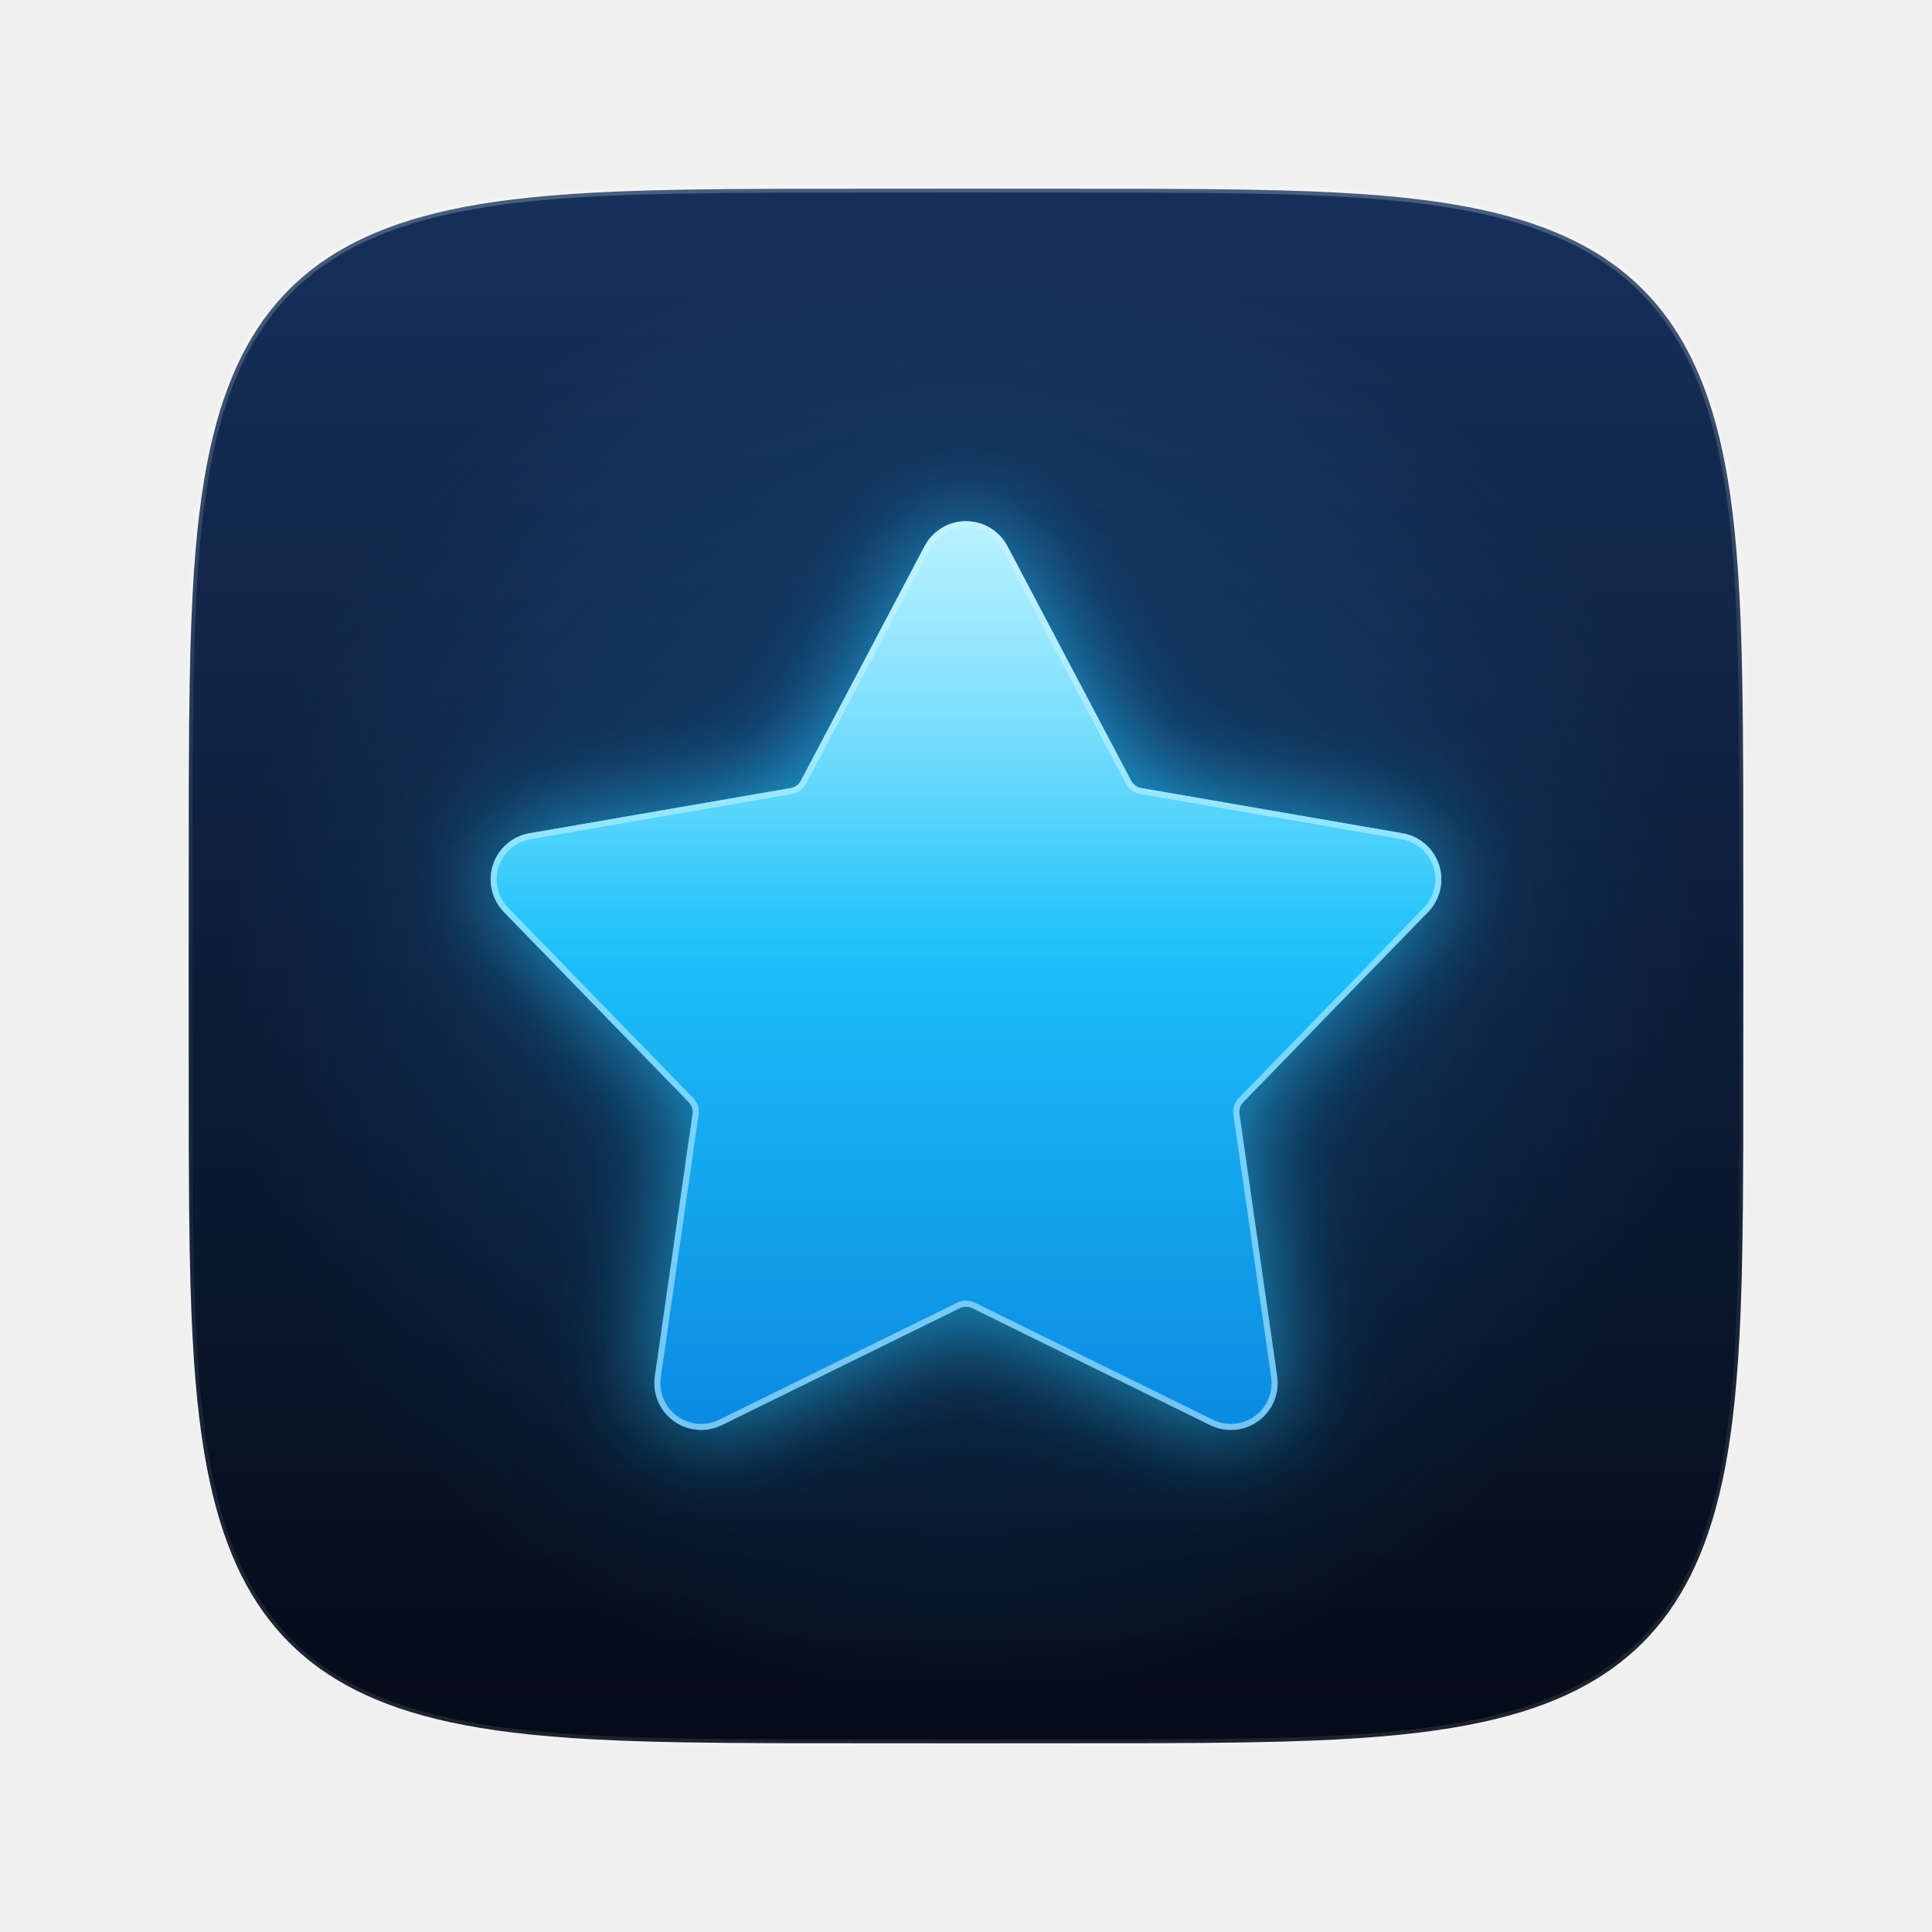
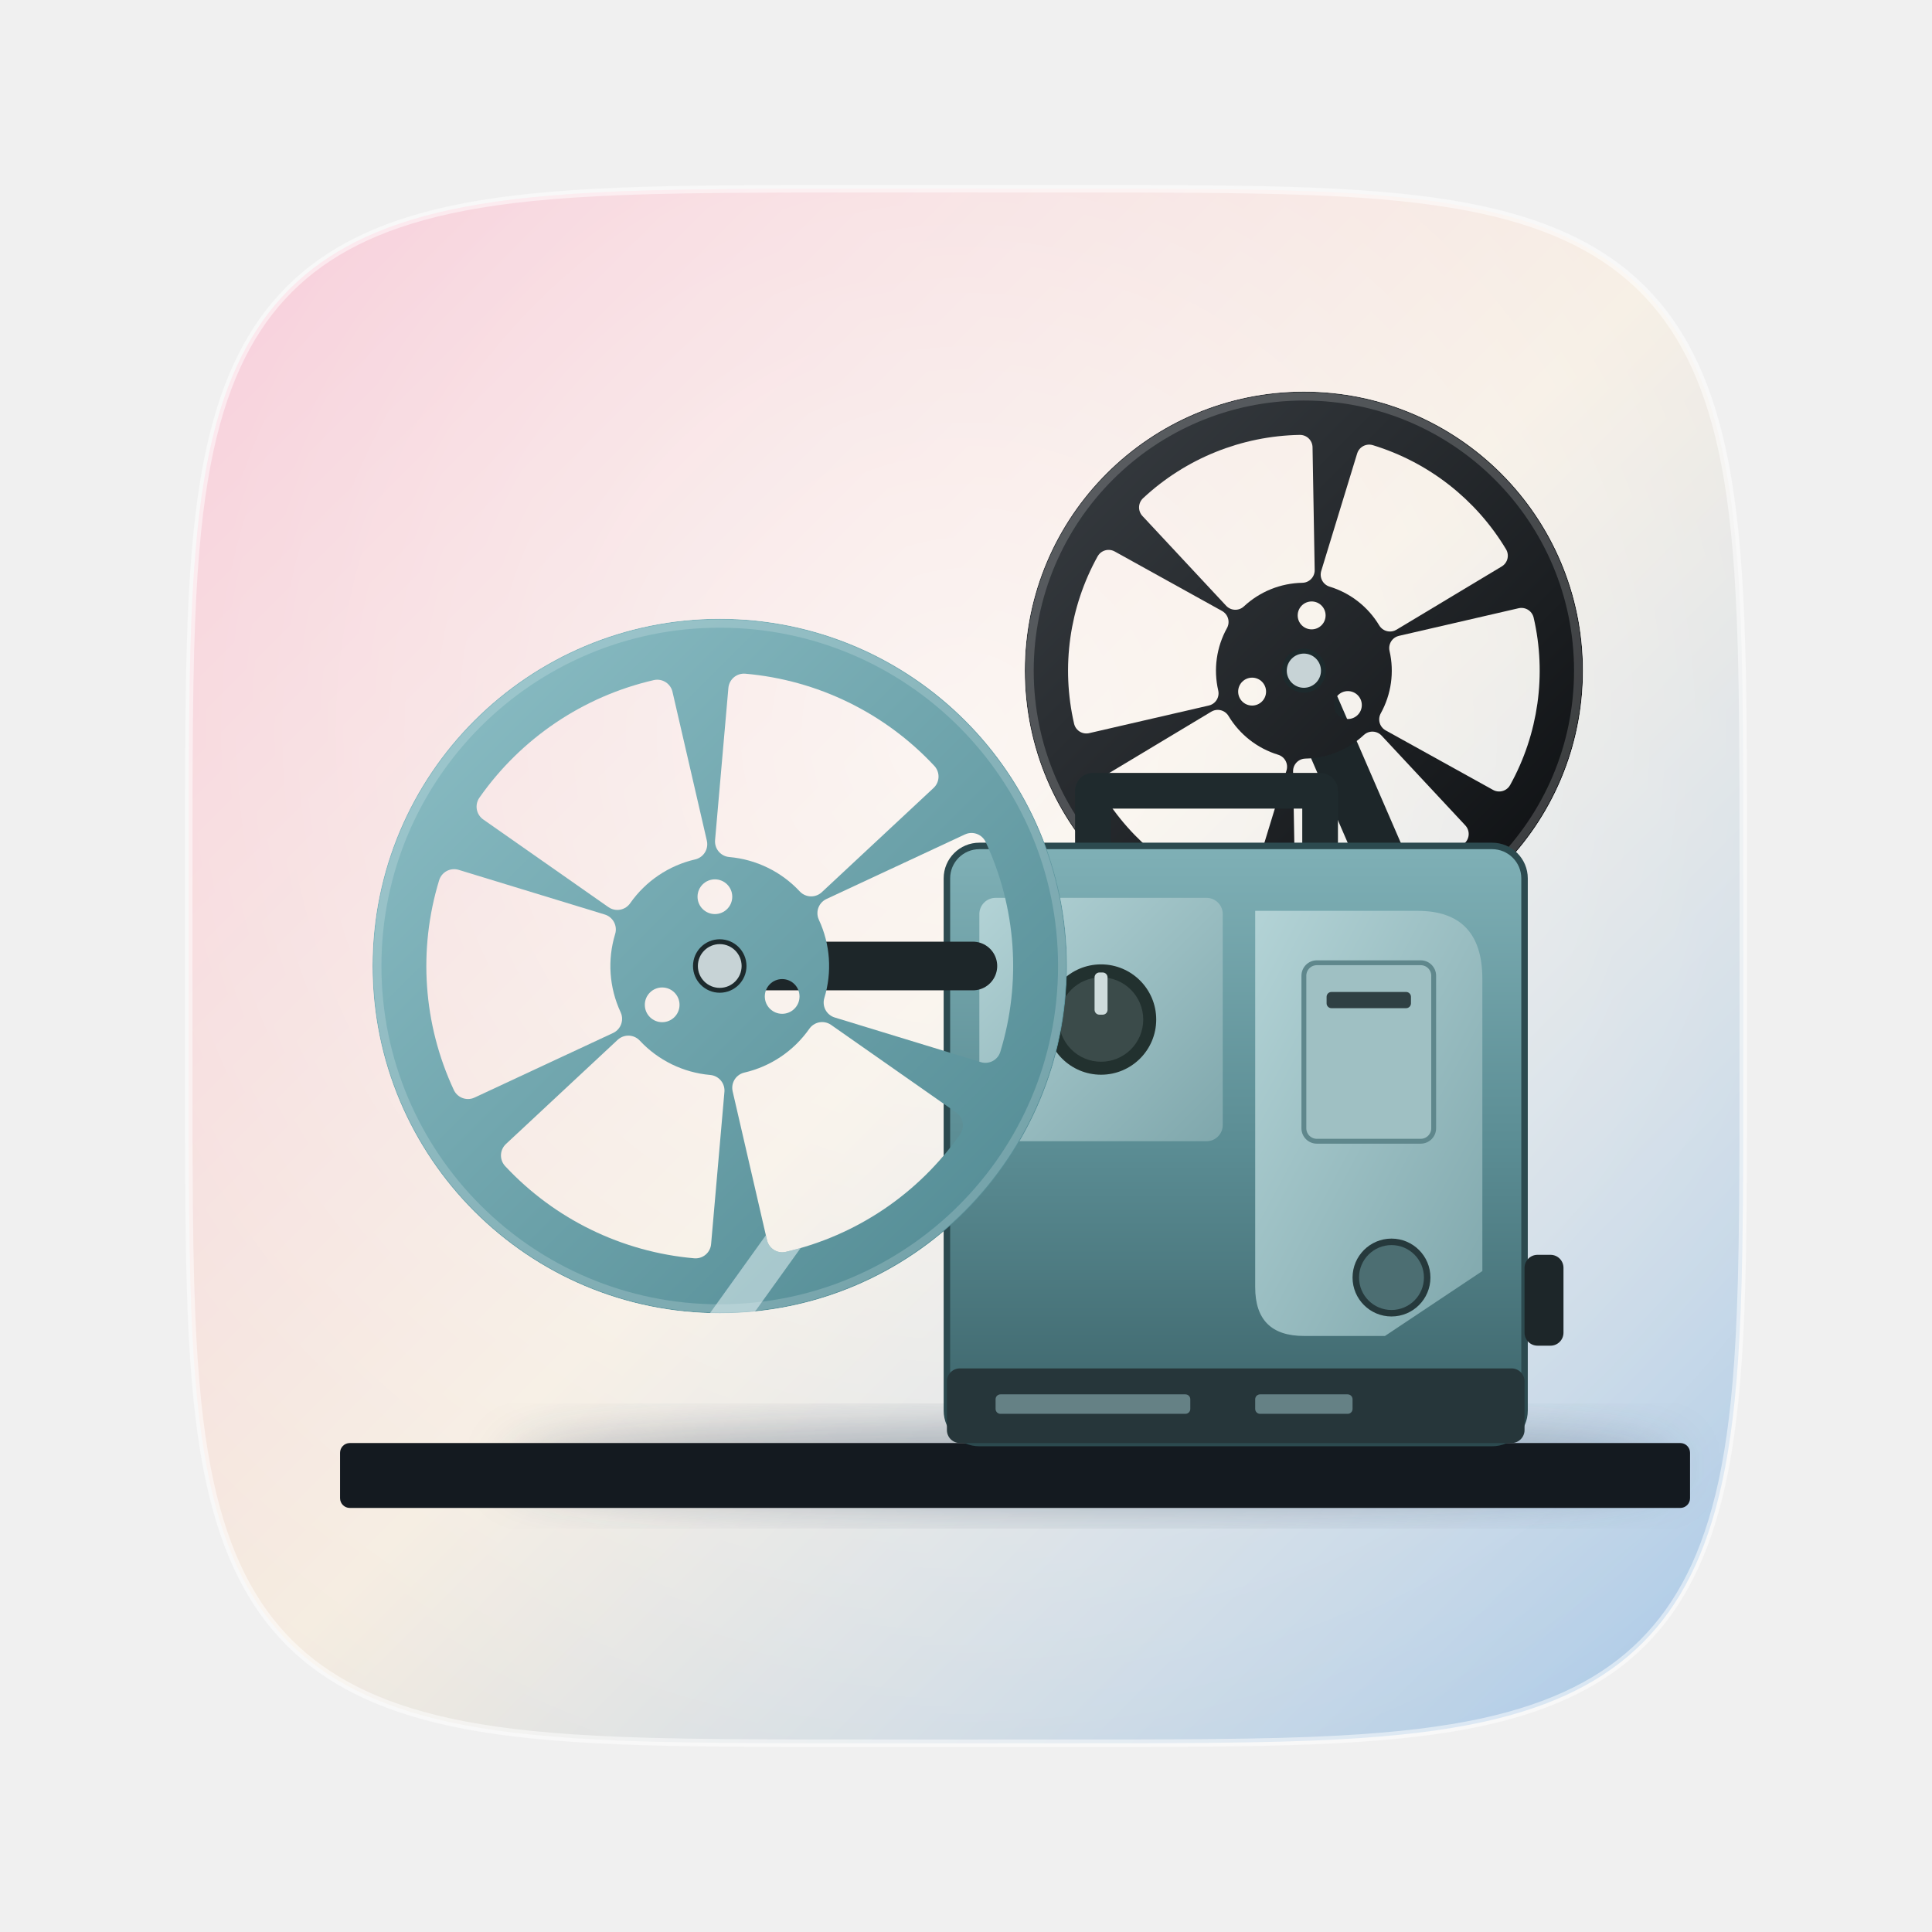
<svg xmlns="http://www.w3.org/2000/svg" viewBox="0 0 1024 1024" width="1024" height="1024">
  <defs>
-     <linearGradient id="bg" x1="0" y1="100" x2="0" y2="924" gradientUnits="userSpaceOnUse">
-       <stop offset="0" stop-color="#16305a" />
-       <stop offset="1" stop-color="#050b18" />
+     <linearGradient id="i-tile" x1="0" y1="0" x2="1" y2="1">
+       <stop offset="0" stop-color="#f6c4d4" />
+       <stop offset="0.5" stop-color="#f5ece0" />
+       <stop offset="1" stop-color="#a9c9e8" />
    </linearGradient>
-     <radialGradient id="halo" cx="512" cy="516.526" r="391.4" gradientUnits="userSpaceOnUse">
-       <stop offset="0" stop-color="#2fc8ff" stop-opacity="0.55" />
-       <stop offset="0.45" stop-color="#1a8fe0" stop-opacity="0.18" />
-       <stop offset="1" stop-color="#1a8fe0" stop-opacity="0" />
+     <radialGradient id="i-light" cx="0.5" cy="0.38" r="0.6">
+       <stop offset="0" stop-color="#fff" stop-opacity="0.6" />
+       <stop offset="1" stop-color="#fff" stop-opacity="0" />
    </radialGradient>
-     <linearGradient id="rim" x1="0" y1="100" x2="0" y2="924" gradientUnits="userSpaceOnUse">
-       <stop offset="0" stop-color="#fff" stop-opacity="0.22" />
-       <stop offset="0.5" stop-color="#fff" stop-opacity="0.04" />
-       <stop offset="1" stop-color="#fff" stop-opacity="0.1" />
+     <linearGradient id="i-body" x1="0" y1="0" x2="0" y2="1">
+       <stop offset="0" stop-color="#7fb0b6" />
+       <stop offset="0.5" stop-color="#5b8d94" />
+       <stop offset="1" stop-color="#3b6268" />
    </linearGradient>
-     <linearGradient id="s-fill" x1="0" y1="247.886" x2="0" y2="776.114" gradientUnits="userSpaceOnUse">
-       <stop offset="0" stop-color="#8eeaff" />
-       <stop offset="0.45" stop-color="#1ec3fb" />
-       <stop offset="1" stop-color="#0a86e0" />
+     <linearGradient id="i-panel" x1="0" y1="0" x2="1" y2="1">
+       <stop offset="0" stop-color="#b3d3d6" />
+       <stop offset="1" stop-color="#7fa7ac" />
    </linearGradient>
-     <linearGradient id="s-shine" x1="0" y1="247.886" x2="0" y2="776.114" gradientUnits="userSpaceOnUse">
-       <stop offset="0" stop-color="#fff" stop-opacity="0.5" />
-       <stop offset="0.38" stop-color="#fff" stop-opacity="0.12" />
-       <stop offset="0.5" stop-color="#fff" stop-opacity="0" />
+     <linearGradient id="i-tealreel" x1="0" y1="0" x2="1" y2="1">
+       <stop offset="0" stop-color="#8fc1c8" />
+       <stop offset="1" stop-color="#4e8790" />
    </linearGradient>
-     <filter id="glow" x="-50%" y="-50%" width="200%" height="200%">
-       <feGaussianBlur stdDeviation="26.28" />
+     <linearGradient id="i-blackreel" x1="0" y1="0" x2="1" y2="1">
+       <stop offset="0" stop-color="#3a3f44" />
+       <stop offset="1" stop-color="#0b0d0f" />
+     </linearGradient>
+     <filter id="i-soft" x="-30%" y="-30%" width="160%" height="160%">
+       <feGaussianBlur stdDeviation="16" />
    </filter>
    <clipPath id="tile">
      <path d="M924 512L923.94 607.95L923.77 638.6L923.49 660.85L923.1 678.95L922.59 694.46L921.96 708.17L921.23 720.52L920.37 731.81L919.41 742.23L918.33 751.94L917.13 761.02L915.81 769.57L914.38 777.64L912.83 785.29L911.16 792.56L909.36 799.49L907.45 806.1L905.41 812.41L903.25 818.45L900.96 824.24L898.55 829.78L896 835.1L893.32 840.21L890.51 845.11L887.56 849.81L884.48 854.33L881.25 858.67L877.87 862.83L874.34 866.83L870.67 870.67L866.83 874.34L862.83 877.87L858.67 881.25L854.33 884.48L849.81 887.56L845.11 890.51L840.21 893.32L835.1 896L829.78 898.55L824.24 900.96L818.45 903.25L812.41 905.41L806.1 907.45L799.49 909.36L792.56 911.16L785.29 912.83L777.64 914.38L769.57 915.81L761.02 917.13L751.94 918.33L742.23 919.41L731.81 920.37L720.52 921.23L708.17 921.96L694.46 922.59L678.95 923.1L660.85 923.49L638.6 923.77L607.95 923.94L512 924L416.05 923.94L385.4 923.77L363.15 923.49L345.05 923.1L329.54 922.59L315.83 921.96L303.48 921.23L292.19 920.37L281.77 919.41L272.06 918.33L262.98 917.13L254.43 915.81L246.36 914.38L238.71 912.83L231.44 911.16L224.51 909.36L217.9 907.45L211.59 905.41L205.55 903.25L199.76 900.96L194.22 898.55L188.9 896L183.79 893.32L178.89 890.51L174.19 887.56L169.67 884.48L165.33 881.25L161.17 877.87L157.17 874.34L153.33 870.67L149.66 866.83L146.13 862.83L142.75 858.67L139.52 854.33L136.44 849.81L133.49 845.11L130.68 840.21L128 835.1L125.45 829.78L123.04 824.24L120.75 818.45L118.59 812.41L116.55 806.1L114.64 799.49L112.84 792.56L111.17 785.29L109.62 777.64L108.19 769.57L106.87 761.02L105.67 751.94L104.59 742.23L103.63 731.81L102.77 720.52L102.04 708.17L101.41 694.46L100.9 678.95L100.51 660.85L100.23 638.6L100.06 607.95L100 512L100.06 416.05L100.23 385.4L100.51 363.15L100.9 345.05L101.41 329.54L102.04 315.83L102.77 303.48L103.63 292.19L104.59 281.77L105.67 272.06L106.87 262.98L108.19 254.43L109.62 246.36L111.17 238.71L112.84 231.44L114.64 224.51L116.55 217.9L118.59 211.59L120.75 205.55L123.04 199.76L125.45 194.22L128 188.9L130.68 183.79L133.49 178.89L136.44 174.19L139.52 169.67L142.75 165.33L146.13 161.17L149.66 157.17L153.33 153.33L157.17 149.66L161.17 146.13L165.33 142.75L169.67 139.52L174.19 136.44L178.89 133.49L183.79 130.68L188.9 128L194.22 125.45L199.76 123.04L205.55 120.75L211.59 118.59L217.9 116.55L224.51 114.64L231.44 112.84L238.71 111.17L246.36 109.62L254.43 108.19L262.98 106.87L272.06 105.67L281.77 104.59L292.19 103.63L303.48 102.77L315.83 102.04L329.54 101.41L345.05 100.9L363.15 100.51L385.4 100.23L416.05 100.06L512 100L607.95 100.06L638.6 100.23L660.85 100.51L678.95 100.9L694.46 101.41L708.17 102.04L720.52 102.77L731.81 103.63L742.23 104.59L751.94 105.67L761.02 106.87L769.57 108.19L777.64 109.62L785.29 111.17L792.56 112.84L799.49 114.64L806.1 116.55L812.41 118.59L818.45 120.75L824.24 123.04L829.78 125.45L835.1 128L840.21 130.68L845.11 133.49L849.81 136.44L854.33 139.52L858.67 142.75L862.83 146.13L866.83 149.66L870.67 153.33L874.34 157.17L877.87 161.17L881.25 165.33L884.48 169.67L887.56 174.19L890.51 178.89L893.32 183.79L896 188.9L898.55 194.22L900.96 199.76L903.25 205.55L905.41 211.59L907.45 217.9L909.36 224.51L911.16 231.44L912.83 238.71L914.38 246.36L915.81 254.43L917.13 262.98L918.33 272.06L919.41 281.77L920.37 292.19L921.23 303.48L921.96 315.83L922.59 329.54L923.1 345.05L923.49 363.15L923.77 385.4L923.94 416.05Z" />
    </clipPath>
-     <clipPath id="star">
-       <path d="M533.95 289.49L599.57 413.87A7.3 7.3 0 0 0 604.79 417.66L743.35 441.63A24.82 24.82 0 0 1 756.92 483.39L658.91 584.23A7.3 7.3 0 0 0 656.92 590.36L676.94 729.56A24.82 24.82 0 0 1 641.42 755.36L515.22 693.31A7.3 7.3 0 0 0 508.78 693.31L382.58 755.36A24.82 24.82 0 0 1 347.06 729.56L367.08 590.36A7.3 7.3 0 0 0 365.09 584.23L267.08 483.39A24.82 24.82 0 0 1 280.65 441.63L419.21 417.66A7.3 7.3 0 0 0 424.43 413.87L490.05 289.49A24.82 24.82 0 0 1 533.95 289.49Z" />
-     </clipPath>
  </defs>
-   <path d="M924 512L923.94 607.95L923.77 638.6L923.49 660.85L923.1 678.95L922.59 694.46L921.96 708.17L921.23 720.52L920.37 731.81L919.41 742.23L918.33 751.94L917.13 761.02L915.81 769.57L914.38 777.64L912.83 785.29L911.16 792.56L909.36 799.49L907.45 806.1L905.41 812.41L903.25 818.45L900.96 824.24L898.55 829.78L896 835.1L893.32 840.21L890.51 845.11L887.56 849.81L884.48 854.33L881.25 858.67L877.87 862.83L874.34 866.83L870.67 870.67L866.83 874.34L862.83 877.87L858.67 881.25L854.33 884.48L849.81 887.56L845.11 890.51L840.21 893.32L835.1 896L829.78 898.55L824.24 900.96L818.45 903.25L812.41 905.41L806.1 907.45L799.49 909.36L792.56 911.16L785.29 912.83L777.64 914.38L769.57 915.81L761.02 917.13L751.94 918.33L742.23 919.41L731.81 920.37L720.52 921.23L708.17 921.96L694.46 922.59L678.95 923.1L660.85 923.49L638.6 923.77L607.95 923.94L512 924L416.05 923.94L385.4 923.77L363.15 923.49L345.05 923.1L329.54 922.59L315.83 921.96L303.48 921.23L292.19 920.37L281.77 919.41L272.06 918.33L262.98 917.13L254.43 915.81L246.36 914.38L238.71 912.83L231.44 911.16L224.51 909.36L217.9 907.45L211.59 905.41L205.55 903.25L199.76 900.96L194.22 898.55L188.9 896L183.79 893.32L178.89 890.51L174.19 887.56L169.67 884.48L165.33 881.25L161.17 877.87L157.17 874.34L153.33 870.67L149.66 866.83L146.13 862.83L142.75 858.67L139.52 854.33L136.44 849.81L133.49 845.11L130.68 840.21L128 835.1L125.45 829.78L123.04 824.24L120.75 818.45L118.59 812.41L116.55 806.1L114.64 799.49L112.84 792.56L111.17 785.29L109.62 777.64L108.19 769.57L106.87 761.02L105.67 751.94L104.59 742.23L103.63 731.81L102.77 720.52L102.04 708.17L101.41 694.46L100.9 678.95L100.51 660.85L100.23 638.6L100.06 607.95L100 512L100.06 416.05L100.23 385.4L100.51 363.15L100.9 345.05L101.41 329.54L102.04 315.83L102.77 303.48L103.63 292.19L104.59 281.77L105.67 272.06L106.87 262.98L108.19 254.43L109.62 246.36L111.17 238.71L112.84 231.44L114.64 224.51L116.55 217.9L118.59 211.59L120.75 205.55L123.04 199.76L125.45 194.22L128 188.9L130.68 183.79L133.49 178.89L136.44 174.19L139.52 169.67L142.75 165.33L146.13 161.17L149.66 157.17L153.33 153.33L157.17 149.66L161.17 146.13L165.33 142.75L169.67 139.52L174.19 136.44L178.89 133.49L183.79 130.68L188.9 128L194.22 125.45L199.76 123.04L205.55 120.75L211.59 118.59L217.9 116.55L224.51 114.64L231.44 112.84L238.71 111.17L246.36 109.62L254.43 108.19L262.98 106.87L272.06 105.67L281.77 104.59L292.19 103.63L303.48 102.77L315.83 102.04L329.54 101.41L345.05 100.9L363.15 100.51L385.4 100.23L416.05 100.06L512 100L607.95 100.06L638.6 100.23L660.85 100.51L678.95 100.9L694.46 101.41L708.17 102.04L720.52 102.77L731.81 103.63L742.23 104.59L751.94 105.67L761.02 106.87L769.57 108.19L777.64 109.62L785.29 111.17L792.56 112.84L799.49 114.64L806.1 116.55L812.41 118.59L818.45 120.75L824.24 123.04L829.78 125.45L835.1 128L840.21 130.68L845.11 133.49L849.81 136.44L854.33 139.52L858.67 142.75L862.83 146.13L866.83 149.66L870.67 153.33L874.34 157.17L877.87 161.17L881.25 165.33L884.48 169.67L887.56 174.19L890.51 178.89L893.32 183.79L896 188.9L898.55 194.22L900.96 199.76L903.25 205.55L905.41 211.59L907.45 217.9L909.36 224.51L911.16 231.44L912.83 238.71L914.38 246.36L915.81 254.43L917.13 262.98L918.33 272.06L919.41 281.77L920.37 292.19L921.23 303.48L921.96 315.83L922.59 329.54L923.1 345.05L923.49 363.15L923.77 385.4L923.94 416.05Z" fill="url(#bg)" />
+   <path d="M924 512L923.94 607.95L923.77 638.6L923.49 660.85L923.1 678.95L922.59 694.46L921.96 708.17L921.23 720.52L920.37 731.81L919.41 742.23L918.33 751.94L917.13 761.02L915.81 769.57L914.38 777.64L912.83 785.29L911.16 792.56L909.36 799.49L907.45 806.1L905.41 812.41L903.25 818.45L900.96 824.24L898.55 829.78L896 835.1L893.32 840.21L890.51 845.11L887.56 849.81L884.48 854.33L881.25 858.67L877.87 862.83L874.34 866.83L870.67 870.67L866.83 874.34L862.83 877.87L858.67 881.25L854.33 884.48L849.81 887.56L845.11 890.51L840.21 893.32L835.1 896L829.78 898.55L824.24 900.96L818.45 903.25L812.41 905.41L806.1 907.45L799.49 909.36L792.56 911.16L785.29 912.83L777.64 914.38L769.57 915.81L761.02 917.13L751.94 918.33L742.23 919.41L731.81 920.37L720.52 921.23L708.17 921.96L694.46 922.59L678.95 923.1L660.85 923.49L638.6 923.77L607.95 923.94L512 924L416.05 923.94L385.4 923.77L363.15 923.49L345.05 923.1L329.54 922.59L315.83 921.96L303.48 921.23L292.19 920.37L281.77 919.41L272.06 918.33L262.98 917.13L254.43 915.81L246.36 914.38L238.71 912.83L231.44 911.16L224.51 909.36L217.9 907.45L211.59 905.41L205.55 903.25L199.76 900.96L194.22 898.55L188.9 896L183.79 893.32L178.89 890.51L174.19 887.56L169.67 884.48L165.33 881.25L161.17 877.87L157.17 874.34L153.33 870.67L149.66 866.83L146.13 862.83L142.75 858.67L139.52 854.33L136.44 849.81L133.49 845.11L130.68 840.21L128 835.1L125.45 829.78L123.04 824.24L120.75 818.45L118.59 812.41L116.55 806.1L114.64 799.49L112.84 792.56L111.17 785.29L109.62 777.64L108.19 769.57L106.87 761.02L105.67 751.94L104.59 742.23L103.63 731.81L102.77 720.52L102.04 708.17L101.41 694.46L100.9 678.95L100.51 660.85L100.23 638.6L100.06 607.95L100 512L100.06 416.05L100.23 385.4L100.51 363.15L100.9 345.05L101.41 329.54L102.04 315.83L102.77 303.48L103.63 292.19L104.59 281.77L105.67 272.06L106.87 262.98L108.19 254.43L109.62 246.36L111.17 238.71L112.84 231.44L114.64 224.51L116.55 217.9L118.59 211.59L120.75 205.55L123.04 199.76L125.45 194.22L128 188.9L130.68 183.79L133.49 178.89L136.44 174.19L139.52 169.67L142.75 165.33L146.13 161.17L149.66 157.17L153.33 153.33L157.17 149.66L161.17 146.13L165.33 142.75L169.67 139.52L174.19 136.44L178.89 133.49L183.79 130.68L188.9 128L194.22 125.45L199.76 123.04L205.55 120.75L211.59 118.59L217.9 116.55L224.51 114.64L231.44 112.84L238.71 111.17L246.36 109.62L254.43 108.19L262.98 106.87L272.06 105.67L281.77 104.59L292.19 103.63L303.48 102.77L315.83 102.04L329.54 101.41L345.05 100.9L363.15 100.51L385.4 100.23L416.05 100.06L512 100L607.95 100.06L638.6 100.23L660.85 100.51L678.95 100.9L694.46 101.41L708.17 102.04L720.52 102.77L731.81 103.63L742.23 104.59L751.94 105.67L761.02 106.87L769.57 108.19L777.64 109.62L785.29 111.17L792.56 112.84L799.49 114.64L806.1 116.55L812.41 118.59L818.45 120.75L824.24 123.04L829.78 125.45L835.1 128L840.21 130.68L845.11 133.49L849.81 136.44L854.33 139.52L858.67 142.75L862.83 146.13L866.83 149.66L870.67 153.33L874.34 157.17L877.87 161.17L881.25 165.33L884.48 169.67L887.56 174.19L890.51 178.89L893.32 183.79L896 188.9L898.55 194.22L900.96 199.76L903.25 205.55L905.41 211.59L907.45 217.9L909.36 224.51L911.16 231.44L912.83 238.71L914.38 246.36L915.81 254.43L917.13 262.98L918.33 272.06L919.41 281.77L920.37 292.19L921.23 303.48L921.96 315.83L922.59 329.54L923.1 345.05L923.49 363.15L923.77 385.4L923.94 416.05Z" fill="url(#i-tile)" />
  <g clip-path="url(#tile)">
-     <rect width="1024" height="1024" fill="url(#halo)" />
-     <path d="M533.95 289.49L599.57 413.87A7.3 7.3 0 0 0 604.79 417.66L743.35 441.63A24.82 24.82 0 0 1 756.92 483.39L658.91 584.23A7.3 7.3 0 0 0 656.92 590.36L676.94 729.56A24.82 24.82 0 0 1 641.42 755.36L515.22 693.31A7.3 7.3 0 0 0 508.78 693.31L382.58 755.36A24.82 24.82 0 0 1 347.06 729.56L367.08 590.36A7.3 7.3 0 0 0 365.09 584.23L267.08 483.39A24.82 24.82 0 0 1 280.65 441.63L419.21 417.66A7.3 7.3 0 0 0 424.43 413.87L490.05 289.49A24.82 24.82 0 0 1 533.95 289.49Z" fill="#22c4ff" opacity="0.75" filter="url(#glow)" />
+     <rect width="1024" height="1024" fill="url(#i-light)" />
+     <g transform="translate(538 512) scale(0.86) translate(-512 -512)">
+       <ellipse cx="560" cy="820" rx="360" ry="24" fill="#2a3a52" opacity="0.35" filter="url(#i-soft)" />
+       <rect x="96" y="806" width="832" height="40" rx="6" fill="#141a20" />
+       <path d="M690 336L742 456" stroke="#1d2629" stroke-width="30" stroke-linecap="round" />
+       <mask id="i-rear">
+         <circle cx="690" cy="330" r="172" fill="#fff" />
+         <path d="M750.33 316.07L824.07 299.05A137.6 137.6 0 0 1 810.35 396.71L744.16 360.02A61.92 61.92 0 0 0 750.33 316.07Z" fill="#000" stroke="#000" stroke-width="15.48" stroke-linejoin="round" />
+         <path d="M732.23 375.29L783.84 430.63A137.6 137.6 0 0 1 692.4 467.58L691.08 391.91A61.92 61.92 0 0 0 732.23 375.29Z" fill="#000" stroke="#000" stroke-width="15.48" stroke-linejoin="round" />
+         <path d="M671.9 389.21L649.77 461.59A137.6 137.6 0 0 1 572.05 400.87L636.92 361.89A61.92 61.92 0 0 0 671.9 389.21Z" fill="#000" stroke="#000" stroke-width="15.48" stroke-linejoin="round" />
+         <path d="M629.67 343.93L555.93 360.95A137.6 137.6 0 0 1 569.65 263.29L635.84 299.98A61.92 61.92 0 0 0 629.67 343.93Z" fill="#000" stroke="#000" stroke-width="15.48" stroke-linejoin="round" />
+         <path d="M647.77 284.71L596.16 229.37A137.6 137.6 0 0 1 687.6 192.42L688.92 268.09A61.92 61.92 0 0 0 647.77 284.71Z" fill="#000" stroke="#000" stroke-width="15.48" stroke-linejoin="round" />
+         <path d="M708.1 270.79L730.23 198.41A137.6 137.6 0 0 1 807.95 259.13L743.08 298.11A61.92 61.92 0 0 0 708.1 270.79Z" fill="#000" stroke="#000" stroke-width="15.48" stroke-linejoin="round" />
+         <circle cx="717.11" cy="351.18" r="8.6" fill="#000" />
+         <circle cx="658.1" cy="342.89" r="8.6" fill="#000" />
+         <circle cx="694.79" cy="295.93" r="8.6" fill="#000" />
+       </mask>
+       <circle cx="690" cy="330" r="172" fill="url(#i-blackreel)" mask="url(#i-rear)" />
+       <circle cx="690" cy="330" r="169" fill="none" stroke="#fff" stroke-opacity="0.18" stroke-width="5" mask="url(#i-rear)" />
+       <circle cx="690" cy="330" r="12.04" fill="#c7d3d6" stroke="#1d2a2d" stroke-width="3" />
+       <path d="M560 446V404H700V446" fill="none" stroke="#1f2a2d" stroke-width="22" stroke-linejoin="round" />
+       <rect x="470" y="438" width="356" height="368" rx="20" fill="url(#i-body)" />
+       <rect x="470" y="438" width="356" height="368" rx="20" fill="none" stroke="#2c4a4f" stroke-width="4" />
+       <rect x="490" y="470" width="150" height="150" rx="10" fill="url(#i-panel)" />
+       <circle cx="565" cy="545" r="34" fill="#22312f" />
+       <circle cx="565" cy="545" r="26" fill="#3b4b4a" />
+       <rect x="561" y="516" width="8" height="26" rx="3" fill="#cfdcdc" />
+       <path d="M660 478H760Q800 478 800 520V700L740 740H690Q660 740 660 710Z" fill="url(#i-panel)" />
+       <rect x="690" y="510" width="80" height="110" rx="8" fill="#9fc0c3" stroke="#5f878c" stroke-width="3" />
+       <rect x="704" y="528" width="52" height="10" rx="3" fill="#2f4043" />
+       <circle cx="744" cy="704" r="22" fill="#4c6e72" stroke="#26393c" stroke-width="4" />
+       <rect x="470" y="760" width="356" height="46" rx="8" fill="#26363a" />
+       <rect x="500" y="776" width="120" height="12" rx="3" fill="#8fb3b8" opacity="0.6" />
+       <rect x="660" y="776" width="60" height="12" rx="3" fill="#8fb3b8" opacity="0.6" />
+       <rect x="826" y="690" width="24" height="56" rx="8" fill="#1d2629" />
+       <path d="M340 512H486" stroke="#1d2629" stroke-width="30" stroke-linecap="round" />
+       <mask id="i-front">
+         <circle cx="330" cy="512" r="214" fill="#fff" />
+         <path d="M399.82 479.44L485.16 439.65A171.2 171.2 0 0 1 493.72 562.05L403.67 534.52A77.04 77.04 0 0 0 399.82 479.44Z" fill="#000" stroke="#000" stroke-width="19.26" stroke-linejoin="round" />
+         <path d="M393.11 556.19L470.24 610.2A171.2 171.2 0 0 1 368.51 678.81L347.33 587.07A77.04 77.04 0 0 0 393.11 556.19Z" fill="#000" stroke="#000" stroke-width="19.26" stroke-linejoin="round" />
+         <path d="M323.29 588.75L315.08 682.55A171.2 171.2 0 0 1 204.79 628.76L273.66 564.54A77.04 77.04 0 0 0 323.29 588.75Z" fill="#000" stroke="#000" stroke-width="19.26" stroke-linejoin="round" />
+         <path d="M260.18 544.56L174.84 584.35A171.2 171.2 0 0 1 166.28 461.95L256.33 489.48A77.04 77.04 0 0 0 260.18 544.56Z" fill="#000" stroke="#000" stroke-width="19.26" stroke-linejoin="round" />
+         <path d="M266.89 467.81L189.76 413.8A171.2 171.2 0 0 1 291.49 345.19L312.67 436.93A77.04 77.04 0 0 0 266.89 467.81Z" fill="#000" stroke="#000" stroke-width="19.26" stroke-linejoin="round" />
+         <path d="M336.71 435.25L344.92 341.45A171.2 171.2 0 0 1 455.21 395.24L386.34 459.46A77.04 77.04 0 0 0 336.71 435.25Z" fill="#000" stroke="#000" stroke-width="19.26" stroke-linejoin="round" />
+         <circle cx="368.47" cy="530.76" r="10.7" fill="#000" />
+         <circle cx="294.52" cy="535.93" r="10.7" fill="#000" />
+         <circle cx="327.01" cy="469.3" r="10.7" fill="#000" />
+       </mask>
+       <circle cx="330" cy="512" r="214" fill="url(#i-tealreel)" mask="url(#i-front)" />
+       <circle cx="330" cy="512" r="211" fill="none" stroke="#fff" stroke-opacity="0.18" stroke-width="5" mask="url(#i-front)" />
+       <circle cx="330" cy="512" r="14.98" fill="#c7d3d6" stroke="#1d2a2d" stroke-width="3" />
+       <path d="M326 742L392 650" stroke="#e6f2f3" stroke-opacity="0.55" stroke-width="22" stroke-linecap="round" mask="url(#i-front)" />
+     </g>
  </g>
-   <path d="M533.95 289.49L599.57 413.87A7.3 7.3 0 0 0 604.79 417.66L743.35 441.63A24.82 24.82 0 0 1 756.92 483.39L658.91 584.23A7.3 7.3 0 0 0 656.92 590.36L676.94 729.56A24.82 24.82 0 0 1 641.42 755.36L515.22 693.31A7.3 7.3 0 0 0 508.78 693.31L382.58 755.36A24.82 24.82 0 0 1 347.06 729.56L367.08 590.36A7.3 7.3 0 0 0 365.09 584.23L267.08 483.39A24.82 24.82 0 0 1 280.65 441.63L419.21 417.66A7.3 7.3 0 0 0 424.43 413.87L490.05 289.49A24.82 24.82 0 0 1 533.95 289.49Z" fill="url(#s-fill)" />
-   <path d="M533.95 289.49L599.57 413.87A7.3 7.3 0 0 0 604.79 417.66L743.35 441.63A24.82 24.82 0 0 1 756.92 483.39L658.91 584.23A7.3 7.3 0 0 0 656.92 590.36L676.94 729.56A24.82 24.82 0 0 1 641.42 755.36L515.22 693.31A7.3 7.3 0 0 0 508.78 693.31L382.58 755.36A24.82 24.82 0 0 1 347.06 729.56L367.08 590.36A7.3 7.3 0 0 0 365.09 584.23L267.08 483.39A24.82 24.82 0 0 1 280.65 441.63L419.21 417.66A7.3 7.3 0 0 0 424.43 413.87L490.05 289.49A24.82 24.82 0 0 1 533.95 289.49Z" fill="url(#s-shine)" />
-   <path d="M533.95 289.49L599.57 413.87A7.3 7.3 0 0 0 604.79 417.66L743.35 441.63A24.82 24.82 0 0 1 756.92 483.39L658.91 584.23A7.3 7.3 0 0 0 656.92 590.36L676.94 729.56A24.82 24.82 0 0 1 641.42 755.36L515.22 693.31A7.3 7.3 0 0 0 508.78 693.31L382.58 755.36A24.82 24.82 0 0 1 347.06 729.56L367.08 590.36A7.3 7.3 0 0 0 365.09 584.23L267.08 483.39A24.82 24.82 0 0 1 280.65 441.63L419.21 417.66A7.3 7.3 0 0 0 424.43 413.87L490.05 289.49A24.82 24.82 0 0 1 533.95 289.49Z" fill="none" stroke="#c9f4ff" stroke-opacity="0.55" stroke-width="6.424" clip-path="url(#star)" />
-   <path d="M924 512L923.94 607.95L923.77 638.6L923.49 660.85L923.1 678.95L922.59 694.46L921.96 708.17L921.23 720.52L920.37 731.81L919.41 742.23L918.33 751.94L917.13 761.02L915.81 769.57L914.38 777.64L912.83 785.29L911.16 792.56L909.36 799.49L907.45 806.1L905.41 812.41L903.25 818.45L900.96 824.24L898.55 829.78L896 835.1L893.32 840.21L890.51 845.11L887.56 849.81L884.48 854.33L881.25 858.67L877.87 862.83L874.34 866.83L870.67 870.67L866.83 874.34L862.83 877.87L858.67 881.25L854.33 884.48L849.81 887.56L845.11 890.51L840.21 893.32L835.1 896L829.78 898.55L824.24 900.96L818.45 903.25L812.41 905.41L806.1 907.45L799.49 909.36L792.56 911.16L785.29 912.83L777.64 914.38L769.57 915.81L761.02 917.13L751.94 918.33L742.23 919.41L731.81 920.37L720.52 921.23L708.17 921.96L694.46 922.59L678.95 923.1L660.85 923.49L638.6 923.77L607.95 923.94L512 924L416.05 923.94L385.4 923.77L363.15 923.49L345.05 923.1L329.54 922.59L315.83 921.96L303.48 921.23L292.19 920.37L281.77 919.41L272.06 918.33L262.98 917.13L254.43 915.81L246.36 914.38L238.71 912.83L231.44 911.16L224.51 909.36L217.9 907.45L211.59 905.41L205.55 903.25L199.76 900.96L194.22 898.55L188.9 896L183.79 893.32L178.89 890.51L174.19 887.56L169.67 884.48L165.33 881.25L161.17 877.87L157.17 874.34L153.33 870.67L149.66 866.83L146.13 862.83L142.75 858.67L139.52 854.33L136.44 849.81L133.49 845.11L130.68 840.21L128 835.1L125.45 829.78L123.04 824.24L120.75 818.45L118.59 812.41L116.55 806.1L114.64 799.49L112.84 792.56L111.17 785.29L109.62 777.64L108.19 769.57L106.87 761.02L105.67 751.94L104.59 742.23L103.63 731.81L102.77 720.52L102.04 708.17L101.41 694.46L100.9 678.95L100.51 660.85L100.23 638.6L100.06 607.95L100 512L100.06 416.05L100.23 385.4L100.51 363.15L100.9 345.05L101.41 329.54L102.04 315.83L102.77 303.48L103.63 292.19L104.59 281.77L105.67 272.06L106.87 262.98L108.19 254.43L109.62 246.36L111.17 238.71L112.84 231.44L114.64 224.51L116.55 217.9L118.59 211.59L120.75 205.55L123.04 199.76L125.45 194.22L128 188.9L130.68 183.79L133.49 178.89L136.44 174.19L139.52 169.67L142.75 165.33L146.13 161.17L149.66 157.17L153.33 153.33L157.17 149.66L161.17 146.13L165.33 142.75L169.67 139.52L174.19 136.44L178.89 133.49L183.79 130.68L188.9 128L194.22 125.45L199.76 123.04L205.55 120.75L211.59 118.59L217.9 116.55L224.51 114.64L231.44 112.84L238.71 111.17L246.36 109.62L254.43 108.19L262.98 106.87L272.06 105.67L281.77 104.59L292.19 103.63L303.48 102.77L315.83 102.04L329.54 101.41L345.05 100.9L363.15 100.51L385.4 100.23L416.05 100.06L512 100L607.95 100.06L638.6 100.23L660.85 100.51L678.95 100.9L694.46 101.41L708.17 102.04L720.52 102.77L731.81 103.63L742.23 104.59L751.94 105.67L761.02 106.87L769.57 108.19L777.64 109.62L785.29 111.17L792.56 112.84L799.49 114.64L806.1 116.55L812.41 118.59L818.45 120.75L824.24 123.04L829.78 125.45L835.1 128L840.21 130.68L845.11 133.49L849.81 136.44L854.33 139.52L858.67 142.75L862.83 146.13L866.83 149.66L870.67 153.33L874.34 157.17L877.87 161.17L881.25 165.33L884.48 169.67L887.56 174.19L890.51 178.89L893.32 183.79L896 188.9L898.55 194.22L900.96 199.76L903.25 205.55L905.41 211.59L907.45 217.9L909.36 224.51L911.16 231.44L912.83 238.71L914.38 246.36L915.81 254.43L917.13 262.98L918.33 272.06L919.41 281.77L920.37 292.19L921.23 303.48L921.96 315.83L922.59 329.54L923.1 345.05L923.49 363.15L923.77 385.4L923.94 416.05Z" fill="none" stroke="url(#rim)" stroke-width="4.096" />
+   <path d="M924 512L923.94 607.95L923.77 638.6L923.49 660.85L923.1 678.95L922.59 694.46L921.96 708.17L921.23 720.52L920.37 731.81L919.41 742.23L918.33 751.94L917.13 761.02L915.81 769.57L914.38 777.64L912.83 785.29L911.16 792.56L909.36 799.49L907.45 806.1L905.41 812.41L903.25 818.45L900.96 824.24L898.55 829.78L896 835.1L893.32 840.21L890.51 845.11L887.56 849.81L884.48 854.33L881.25 858.67L877.87 862.83L874.34 866.83L870.67 870.67L866.83 874.34L862.83 877.87L858.67 881.25L854.33 884.48L849.81 887.56L845.11 890.51L840.21 893.32L835.1 896L829.78 898.55L824.24 900.96L818.45 903.25L812.41 905.41L806.1 907.45L799.49 909.36L792.56 911.16L785.29 912.83L777.64 914.38L769.57 915.81L761.02 917.13L751.94 918.33L742.23 919.41L731.81 920.37L720.52 921.23L708.17 921.96L694.46 922.59L678.95 923.1L660.85 923.49L638.6 923.77L607.95 923.94L512 924L416.05 923.94L385.4 923.77L363.15 923.49L345.05 923.1L329.54 922.59L315.83 921.96L303.48 921.23L292.19 920.37L281.77 919.41L272.06 918.33L262.98 917.13L254.43 915.81L246.36 914.38L238.71 912.83L231.44 911.16L224.51 909.36L217.9 907.45L211.59 905.41L205.55 903.25L199.76 900.96L194.22 898.55L188.9 896L183.79 893.32L178.89 890.51L174.19 887.56L169.67 884.48L165.33 881.25L161.17 877.87L157.17 874.34L153.33 870.67L149.66 866.83L146.13 862.83L142.75 858.67L139.52 854.33L136.44 849.81L133.49 845.11L130.68 840.21L128 835.1L125.45 829.78L123.04 824.24L120.75 818.45L118.59 812.41L116.55 806.1L114.64 799.49L112.84 792.56L111.17 785.29L109.62 777.64L108.19 769.57L106.87 761.02L105.67 751.94L104.59 742.23L103.63 731.81L102.77 720.52L102.04 708.17L101.41 694.46L100.9 678.95L100.51 660.85L100.23 638.6L100.06 607.95L100 512L100.06 416.05L100.23 385.4L100.51 363.15L100.9 345.05L101.41 329.54L102.04 315.83L102.77 303.48L103.63 292.19L104.59 281.77L105.67 272.06L106.87 262.98L108.19 254.43L109.62 246.36L111.17 238.71L112.84 231.44L114.64 224.51L116.55 217.9L118.59 211.59L120.75 205.55L123.04 199.76L125.45 194.22L128 188.9L130.68 183.79L133.49 178.89L136.44 174.19L139.52 169.67L142.75 165.33L146.13 161.17L149.66 157.17L153.33 153.33L157.17 149.66L161.17 146.13L165.33 142.75L169.67 139.52L174.19 136.44L178.89 133.49L183.79 130.68L188.9 128L194.22 125.45L199.76 123.04L205.55 120.75L211.59 118.59L217.9 116.55L224.51 114.64L231.44 112.84L238.71 111.17L246.36 109.62L254.43 108.19L262.98 106.87L272.06 105.67L281.77 104.59L292.19 103.63L303.48 102.77L315.83 102.04L329.54 101.41L345.05 100.9L363.15 100.51L385.4 100.23L416.05 100.06L512 100L607.95 100.06L638.6 100.23L660.85 100.51L678.95 100.9L694.46 101.41L708.17 102.04L720.52 102.77L731.81 103.63L742.23 104.59L751.94 105.67L761.02 106.87L769.57 108.19L777.64 109.62L785.29 111.17L792.56 112.84L799.49 114.64L806.1 116.55L812.41 118.59L818.45 120.75L824.24 123.04L829.78 125.45L835.1 128L840.21 130.68L845.11 133.49L849.81 136.44L854.33 139.52L858.67 142.75L862.83 146.13L866.83 149.66L870.67 153.33L874.34 157.17L877.87 161.17L881.25 165.33L884.48 169.67L887.56 174.19L890.51 178.89L893.32 183.79L896 188.9L898.55 194.22L900.96 199.76L903.25 205.55L905.41 211.59L907.45 217.9L909.36 224.51L911.16 231.44L912.83 238.71L914.38 246.36L915.81 254.43L917.13 262.98L918.33 272.06L919.41 281.77L920.37 292.19L921.23 303.48L921.96 315.83L922.59 329.54L923.1 345.05L923.49 363.15L923.77 385.4L923.94 416.05Z" fill="none" stroke="rgba(255,255,255,0.5)" stroke-width="4" />
</svg>
